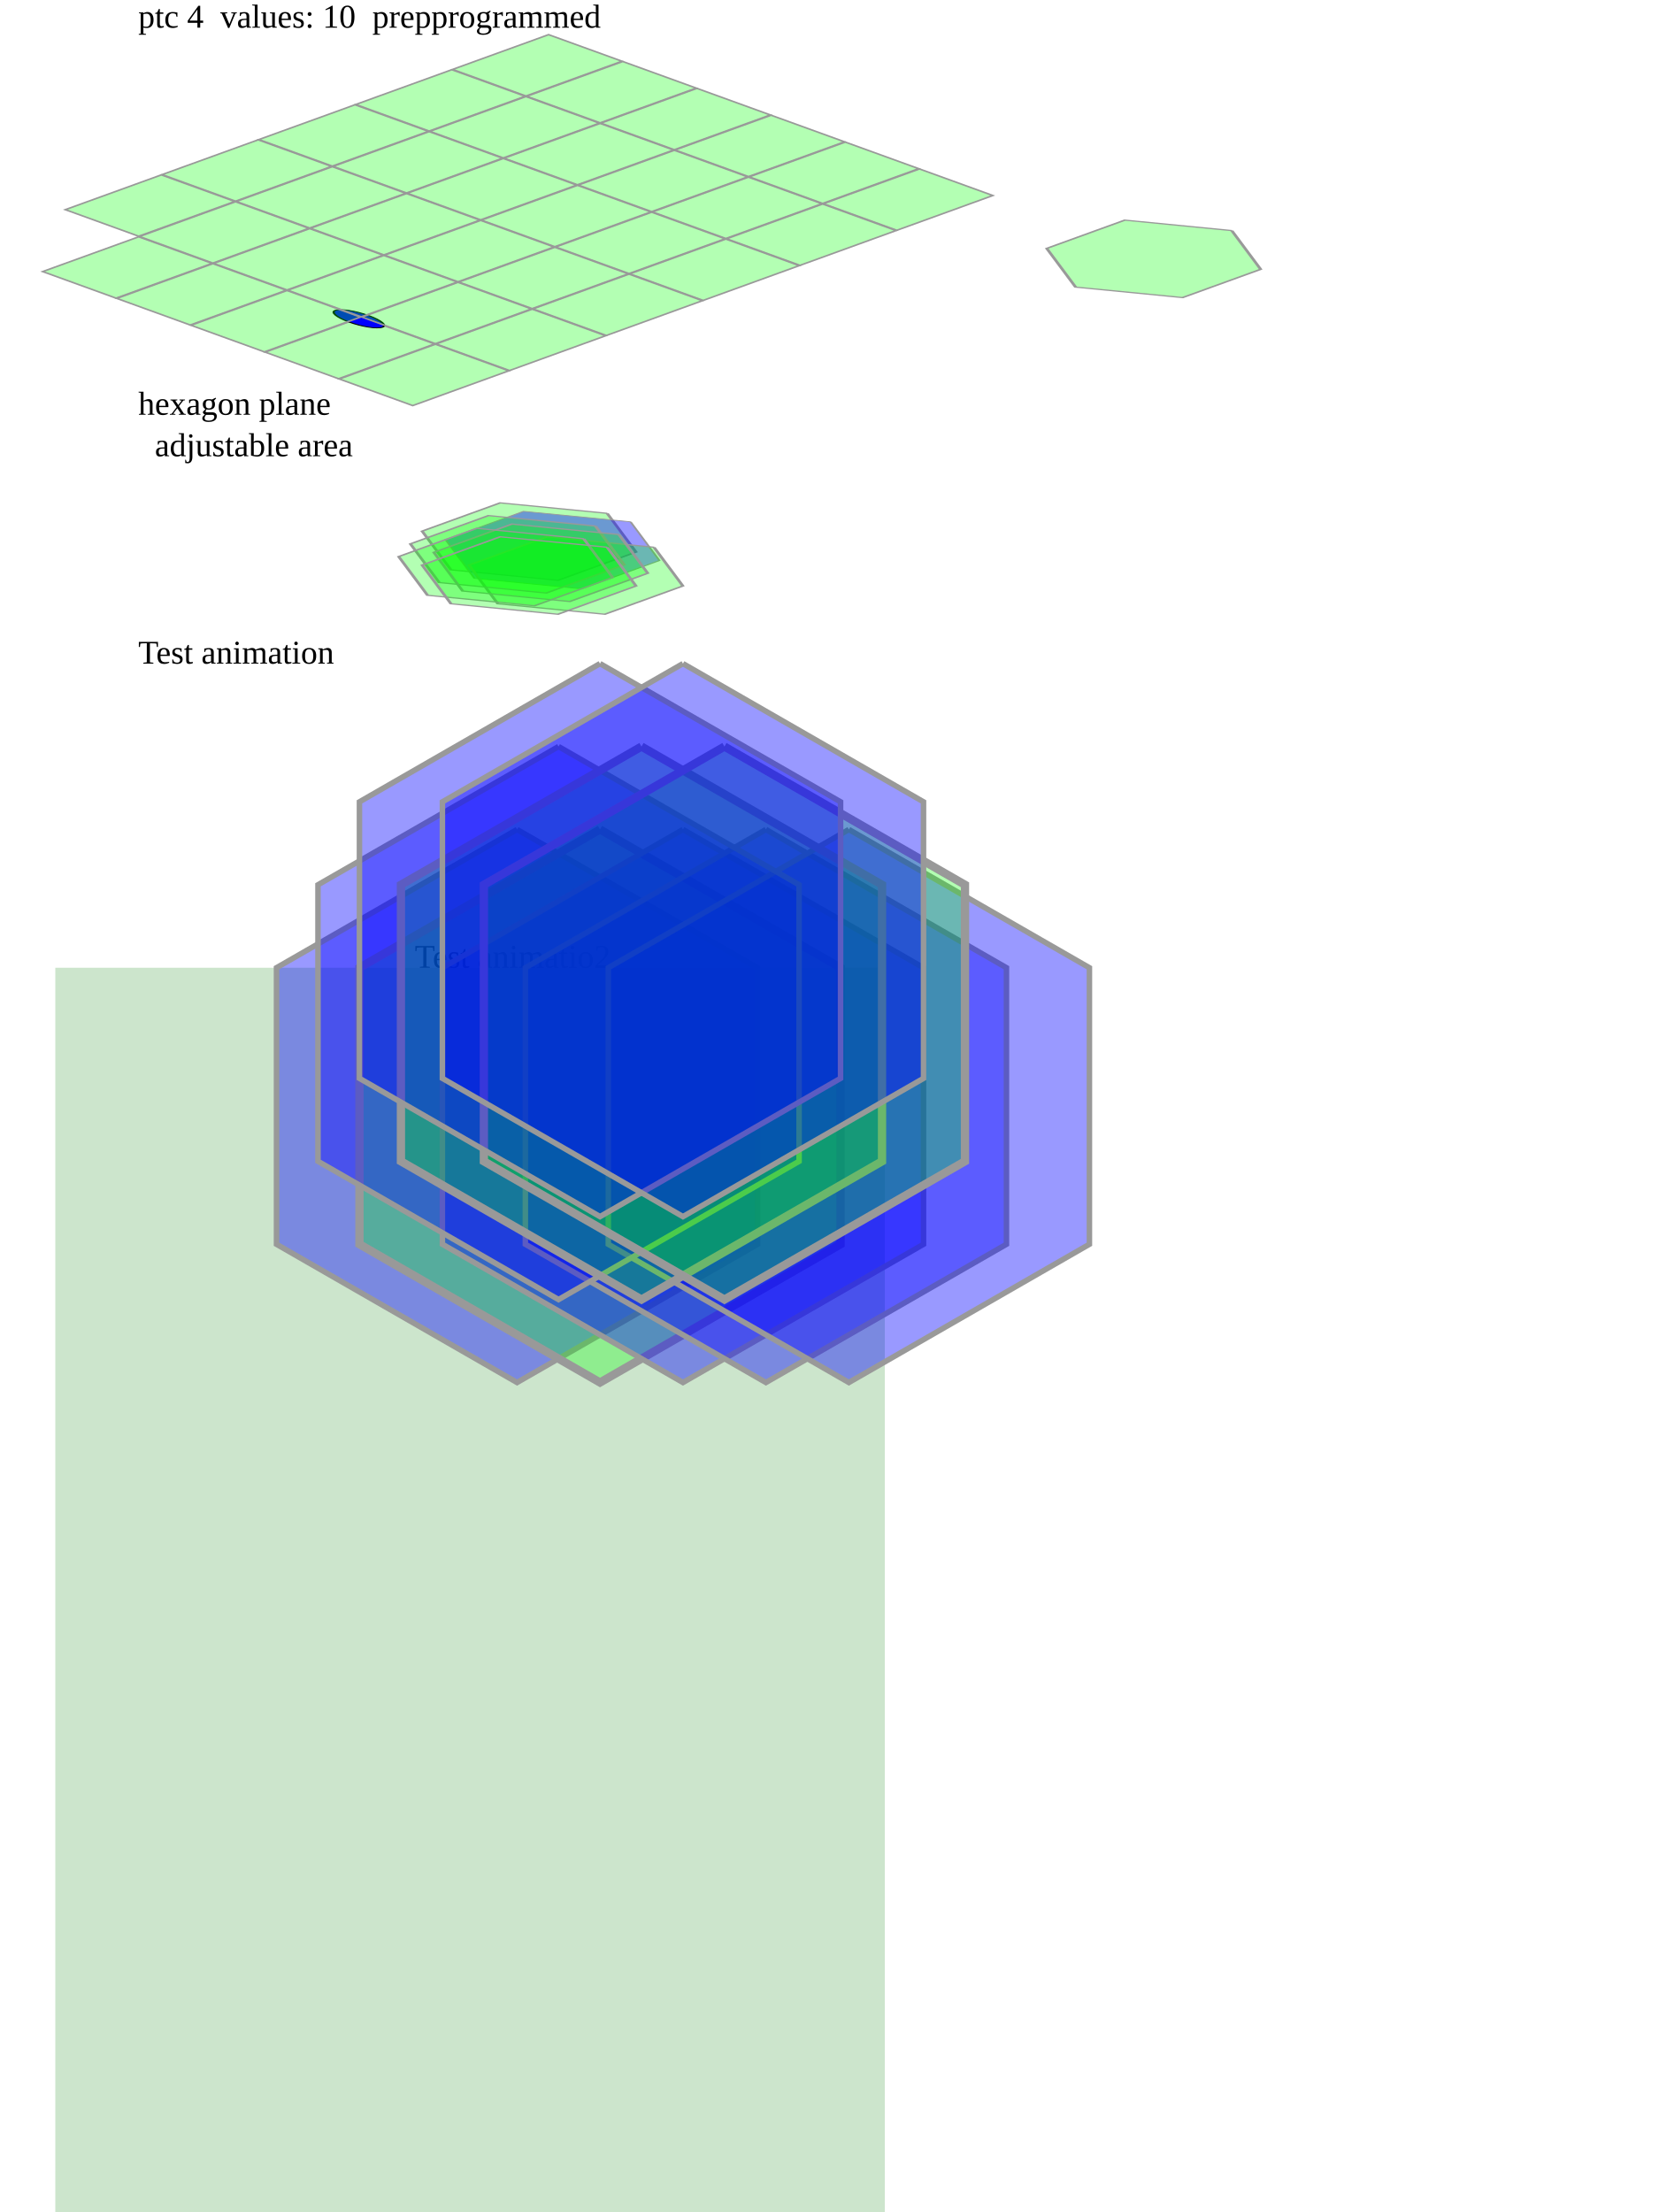
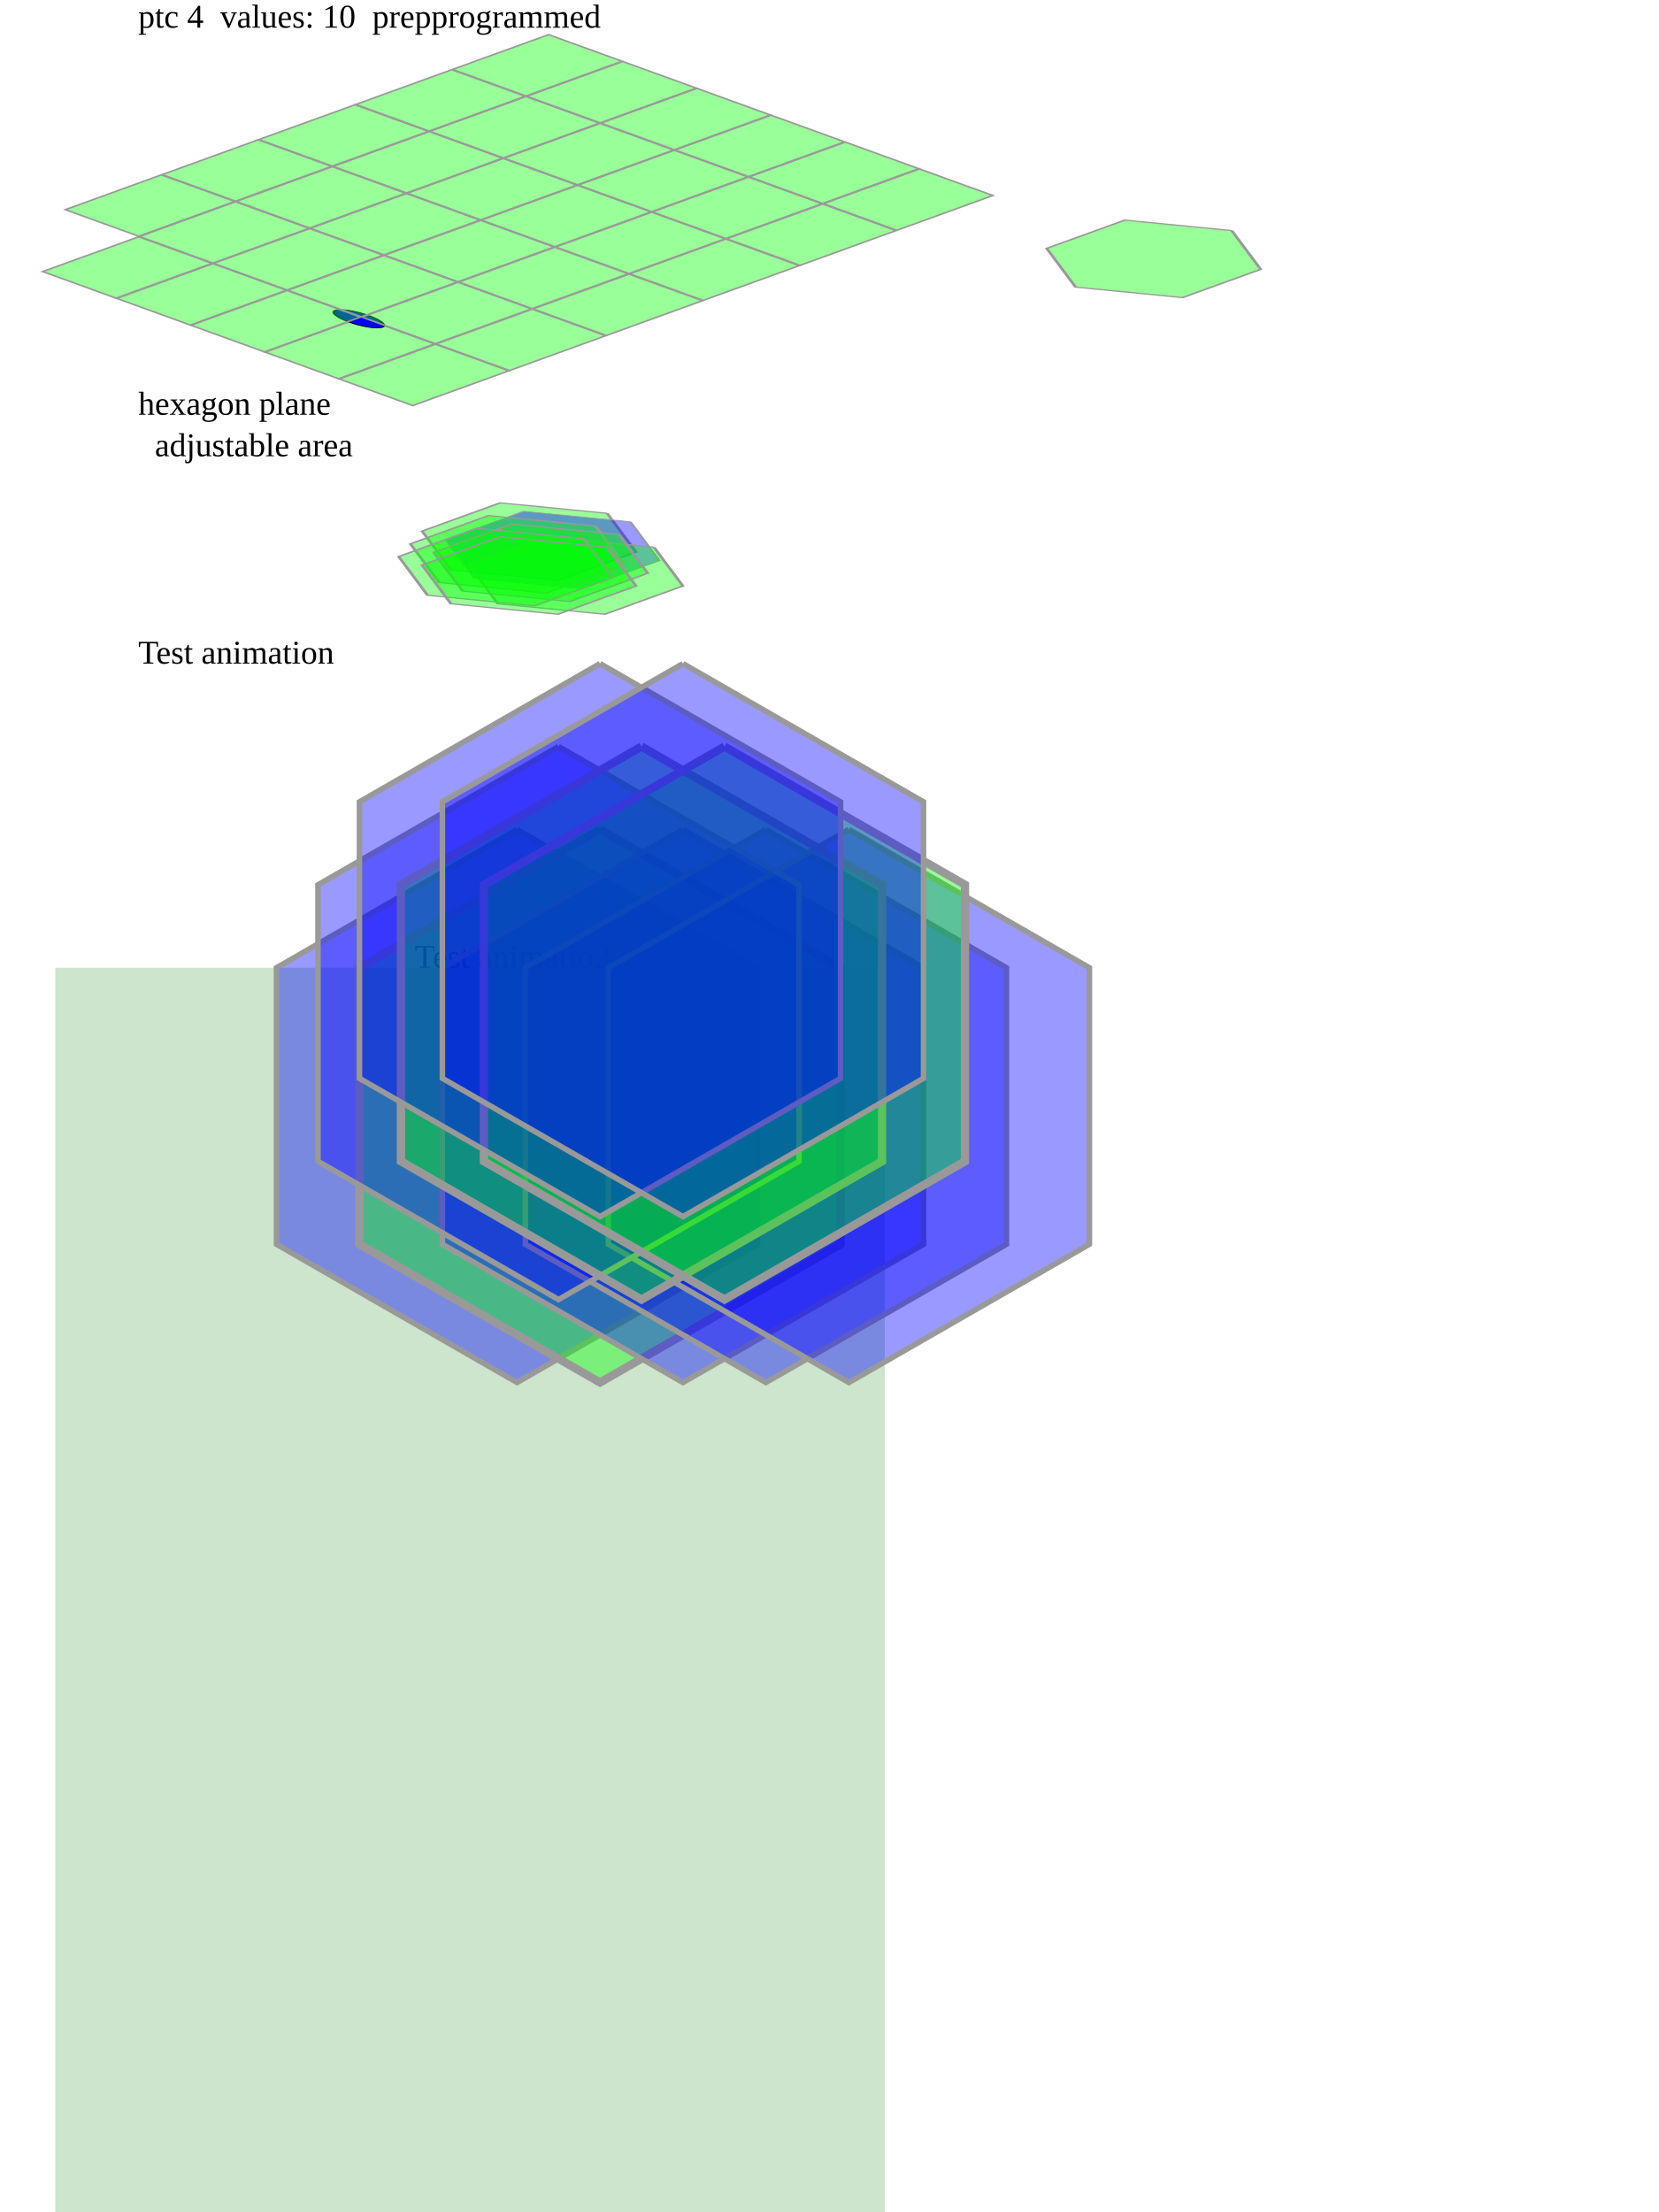
<svg xmlns="http://www.w3.org/2000/svg" id="root" xml:space="preserve" width="600" height="800">
  <text x="50" font-color="green" y="10">ptc 4 
values: 10 
prepprogrammed</text>
  <text x="50" y="150">hexagon plane</text>
  <text x="50" y="165">  adjustable area</text>
  <text x="50" y="240">Test animation</text>
  <rect id="go" x="20" y="350" width="300" height="650" style="fill:green;fill-opacity:0.2" />
  <g>
    <text x="20" y="480" font-size="10" />
  </g>
  <g>
    <text x="150" y="350">Test animatio2</text>
  </g>
  <style id="style4">
        .room{
            fill:       lime;
-             fill-opacity:0.3;
+             fill-opacity:0.4;
            stroke:     #999;
            stroke-width:   3;
-             stroke-color:   blue;
+             stroke-color: blue;
        }
        .room:hover{
-             fill:       lightblue;
+             fill:       red;
            fill-opacity:0.5;
        }
        .hexa{
            fill:       blue;
            fill-opacity:0.4;
            stroke:     #999;
            stroke-width:   2;
        }
        .hexa:hover{
            fill:       lightblue;
            fill-opacity:0.4;
        }
    </style>
  <g transform="translate(0,100)">
    <g transform="translate(100,200)">
      <polyline id="hexagon" points="87,0 174,50 174,150 87,200 0,150 0,50 87,0" class="hexa" />
      <animateTransform attributeName="transform" attributeType="XML" type="scale" from="1" to="0.2" additive="sum" begin="0.1s" dur="0.1s" fill="freeze" />
    </g>
    <g transform="translate(130,200)">
      <polyline id="hexagon" points="87,0 174,50 174,150 87,200 0,150 0,50 87,0" class="room" />
      <animateTransform attributeName="transform" attributeType="XML" type="scale" from="1" to="0.2" additive="sum" begin="0.1s" dur="0.1s" fill="freeze" />
    </g>
    <g transform="translate(160,200)">
      <polyline points="87,0 174,50 174,150 87,200 0,150 0,50 87,0" class="hexa" />
      <animateTransform attributeName="transform" attributeType="XML" type="scale" from="1" to="0.2" additive="sum" begin="0.1s" dur="0.1s" fill="freeze" />
    </g>
    <g transform="translate(190,200)">
      <polyline id="hexagon" points="87,0 174,50 174,150 87,200 0,150 0,50 87,0" class="hexa" />
      <animateTransform attributeName="transform" attributeType="XML" type="scale" from="1" to="0.2" additive="sum" begin="0.1s" dur="0.1s" fill="freeze" />
    </g>
    <g transform="translate(220,200)">
      <polyline id="hexagon" points="87,0 174,50 174,150 87,200 0,150 0,50 87,0" class="hexa" />
      <animateTransform attributeName="transform" attributeType="XML" type="scale" from="1" to="0.2" additive="sum" begin="0.1s" dur="0.1s" fill="freeze" />
    </g>
    <g transform="translate(115,170)">
      <polyline id="hexagon" points="87,0 174,50 174,150 87,200 0,150 0,50 87,0" class="hexa" />
      <animateTransform attributeName="transform" attributeType="XML" type="scale" from="1" to="0.2" additive="sum" begin="0.1s" dur="0.1s" fill="freeze" />
    </g>
    <g transform="translate(145,170)">
      <polyline id="hexagon" points="87,0 174,50 174,150 87,200 0,150 0,50 87,0" class="room" />
      <animateTransform attributeName="transform" attributeType="XML" type="scale" from="1" to="0.2" additive="sum" begin="0.1s" dur="0.1s" fill="freeze" />
    </g>
    <g transform="translate(175,170)">
      <polyline id="hexagon" points="87,0 174,50 174,150 87,200 0,150 0,50 87,0" class="room" />
      <animateTransform attributeName="transform" attributeType="XML" type="scale" from="1" to="0.2" additive="sum" begin="0.1s" dur="0.1s" fill="freeze" />
    </g>
    <g transform="translate(130,140)">
      <polyline id="hexagon" points="87,0 174,50 174,150 87,200 0,150 0,50 87,0" class="hexa" />
      <animateTransform attributeName="transform" attributeType="XML" type="scale" from="1" to="0.2" additive="sum" begin="0.1s" dur="0.1s" fill="freeze" />
    </g>
    <g transform="translate(160,140)">
      <polyline id="hexagon" points="87,0 174,50 174,150 87,200 0,150 0,50 87,0" class="hexa" />
      <animateTransform attributeName="transform" attributeType="XML" type="scale" from="1" to="0.2" additive="sum" begin="0.1s" dur="0.1s" fill="freeze" />
    </g>
  </g>
  <g transform="matrix(0.2823838,0.1022555,-0.2823838,0.1022555,420.923,74.49549)">
    <polyline id="hexagon" points="87,0 174,50 174,150 87,200 0,150 0,50 87,0" class="room" />
    <g transform="translate(100,900)">
      <polyline id="hexagon" points="87,0 174,50 174,150 87,200 0,150 0,50 87,0" class="room" />
      <animateTransform attributeName="transform" attributeType="XML" type="scale" from="0.1" to="0.8" additive="sum" begin="0.1s" dur="0.1s" fill="freeze" />
    </g>
    <g transform="translate(130,900)">
      <polyline points="87,0 174,50 174,150 87,200 0,150 0,50 87,0" class="hexa" />
      <animateTransform attributeName="transform" attributeType="XML" type="scale" from="0.1" to="0.8" additive="sum" begin="0.1s" dur="0.1s" fill="freeze" />
    </g>
    <g transform="translate(190,930)">
      <polyline id="hexagon" points="87,0 174,50 174,150 87,200 0,150 0,50 87,0" class="room" />
      <animateTransform attributeName="transform" attributeType="XML" type="scale" from="0.1" to="0.8" additive="sum" begin="0.1s" dur="0.1s" fill="freeze" />
    </g>
    <g transform="translate(115,930)">
      <polyline id="hexagon" points="87,0 174,50 174,150 87,200 0,150 0,50 87,0" class="room" />
      <animateTransform attributeName="transform" attributeType="XML" type="scale" from="0.1" to="0.8" additive="sum" begin="0.1s" dur="0.1s" fill="freeze" />
    </g>
    <g transform="translate(145,930)">
      <polyline id="hexagon" points="87,0 174,50 174,150 87,200 0,150 0,50 87,0" class="room" />
      <animateTransform attributeName="transform" attributeType="XML" type="scale" from="0.1" to="0.8" additive="sum" begin="0.1s" dur="0.1s" fill="freeze" />
    </g>
    <g transform="translate(130,960)">
      <polyline id="hexagon" points="87,0 174,50 174,150 87,200 0,150 0,50 87,0" class="room" />
      <animateTransform attributeName="transform" attributeType="XML" type="scale" from="0.1" to="0.8" additive="sum" begin="0.1s" dur="0.1s" fill="freeze" />
    </g>
    <g transform="translate(160, 960)">
      <polyline id="hexagon" points="87,0 174,50 174,150 87,200 0,150 0,50 87,0" class="room" />
      <animateTransform attributeName="transform" attributeType="XML" type="scale" from="0.1" to="0.8" additive="sum" begin="0.1s" dur="0.1s" fill="freeze" />
    </g>
    <rect class="room" width="94" height="123" x="-222" y="711" />
    <rect class="room" y="711" x="-317" height="123" width="94" />
    <ellipse cx="-316" cy="715" rx="30" ry="12" stroke="black" stroke-width="2px" style="fill:blue">
      <animateColor attributeName="fill" attributeType="CSS" from="blue" to="lime" begin="1s" dur="6s" repeatCount="indefinite" />
    </ellipse>
    <rect class="room" width="94" height="123" x="-412" y="711" />
    <rect class="room" y="711" x="-507" height="123" width="94" />
    <rect class="room" width="94" height="123" x="-602" y="711" />
    <rect class="room" width="94" height="123" x="-222" y="587" />
    <rect class="room" y="587" x="-317" height="123" width="94" />
    <rect class="room" width="94" height="123" x="-412" y="587" />
    <rect class="room" y="587" x="-507" height="123" width="94" />
    <rect class="room" width="94" height="123" x="-602" y="587" />
    <rect class="room" y="587" x="-697" height="123" width="94" />
    <rect class="room" width="94" height="123" x="-222" y="463" />
    <rect class="room" y="463" x="-317" height="123" width="94" />
    <rect class="room" width="94" height="123" x="-412" y="463" />
    <rect class="room" y="463" x="-507" height="123" width="94" />
    <rect class="room" width="94" height="123" x="-602" y="463" />
    <rect class="room" y="463" x="-697" height="123" width="94" />
    <rect class="room" id="rect3843" width="94" height="123" x="-222" y="339" />
    <rect class="room" y="339" x="-317" height="123" width="94" />
    <rect class="room" id="rect3847" width="94" height="123" x="-412" y="339" />
    <rect class="room" y="339" x="-507" height="123" width="94" id="rect3849" />
    <rect class="room" id="rect3851" width="94" height="123" x="-602" y="339" />
    <rect class="room" y="339" x="-697" height="123" width="94" id="rect3853" />
    <rect class="room" id="rect3855" width="94" height="123" x="-222" y="215" />
    <rect class="room" y="215" x="-317" height="123" width="94" id="rect3857" />
    <rect class="room" id="rect3859" width="94" height="123" x="-412" y="215" />
    <rect class="room" y="215" x="-507" height="123" width="94" id="rect3861" />
    <rect class="room" id="rect3863" width="94" height="123" x="-602" y="215" />
    <rect class="room" y="215" x="-697" height="123" width="94" id="rect3865" />
    <rect class="room" id="rect3867" width="94" height="123" x="-222" y="91" />
    <rect class="room" y="91" x="-317" height="123" width="94" id="rect3869" />
    <rect class="room" id="rect3871" width="94" height="123" x="-412" y="91" />
    <rect class="room" y="91" x="-507" height="123" width="94" id="rect3873" />
    <rect class="room" id="rect3875" width="94" height="123" x="-602" y="91" />
    <rect class="room" y="91" x="-697" height="123" width="94" id="rect3877" />
  </g>
</svg>
